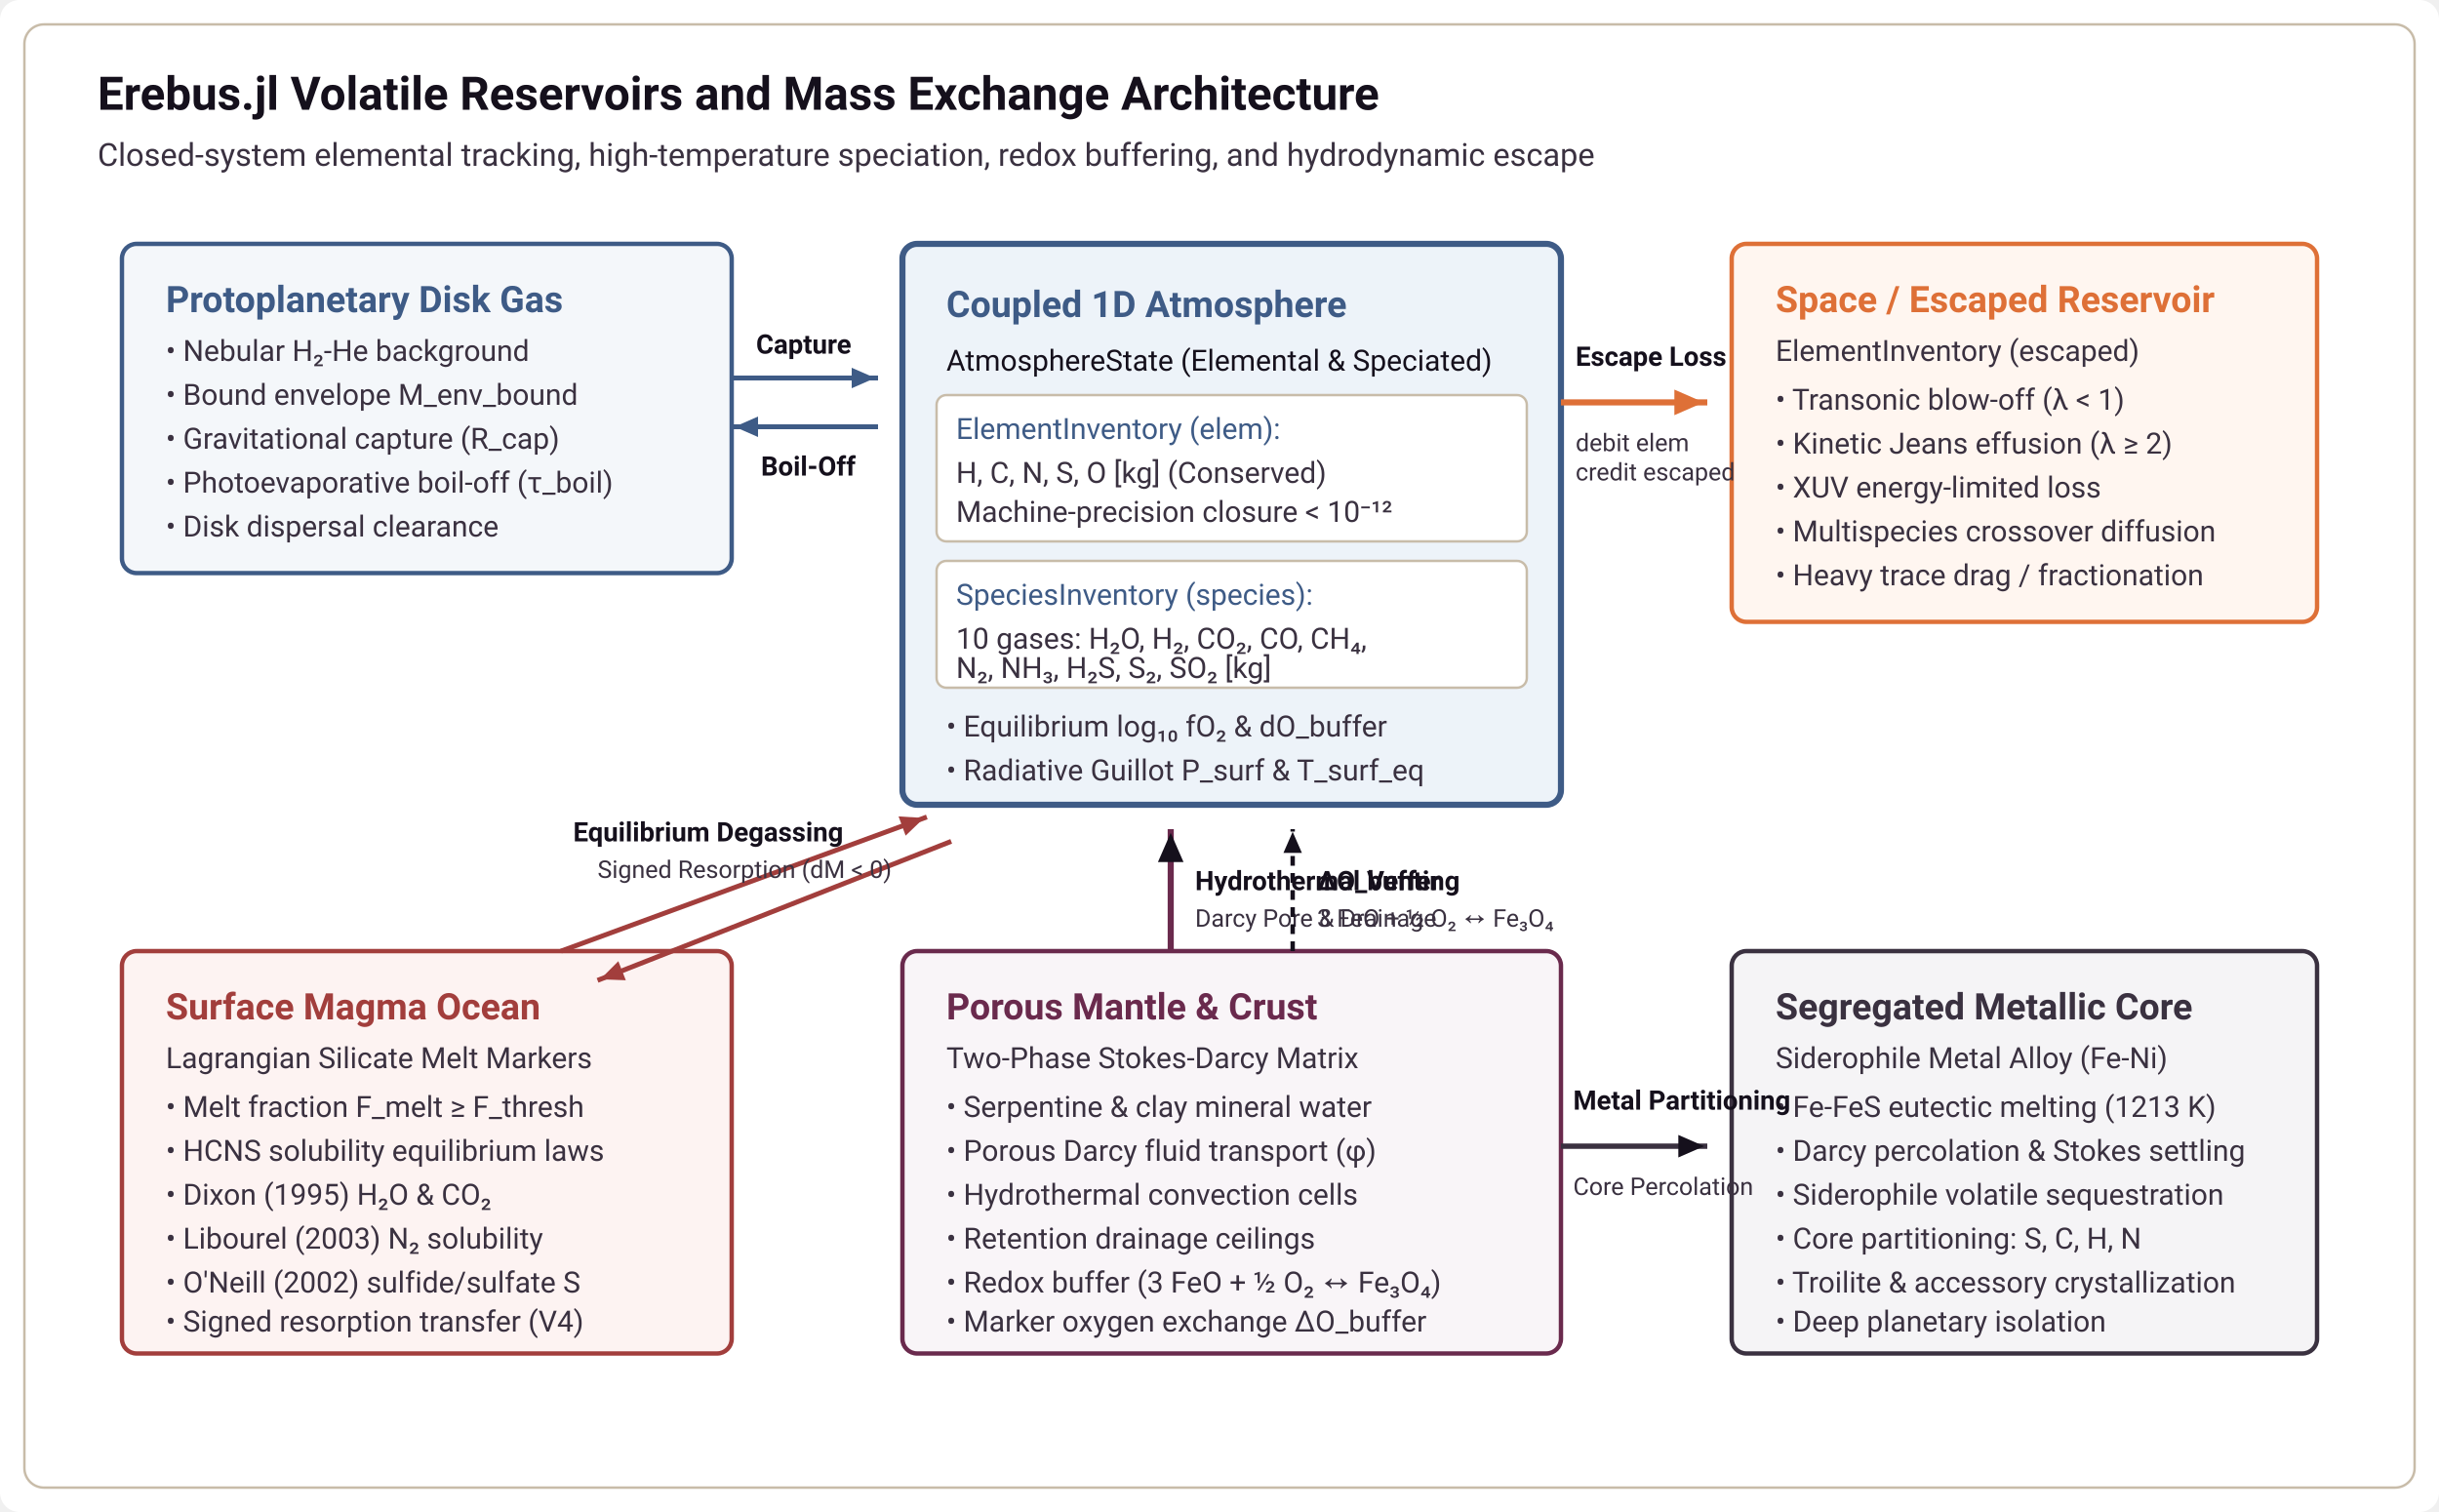
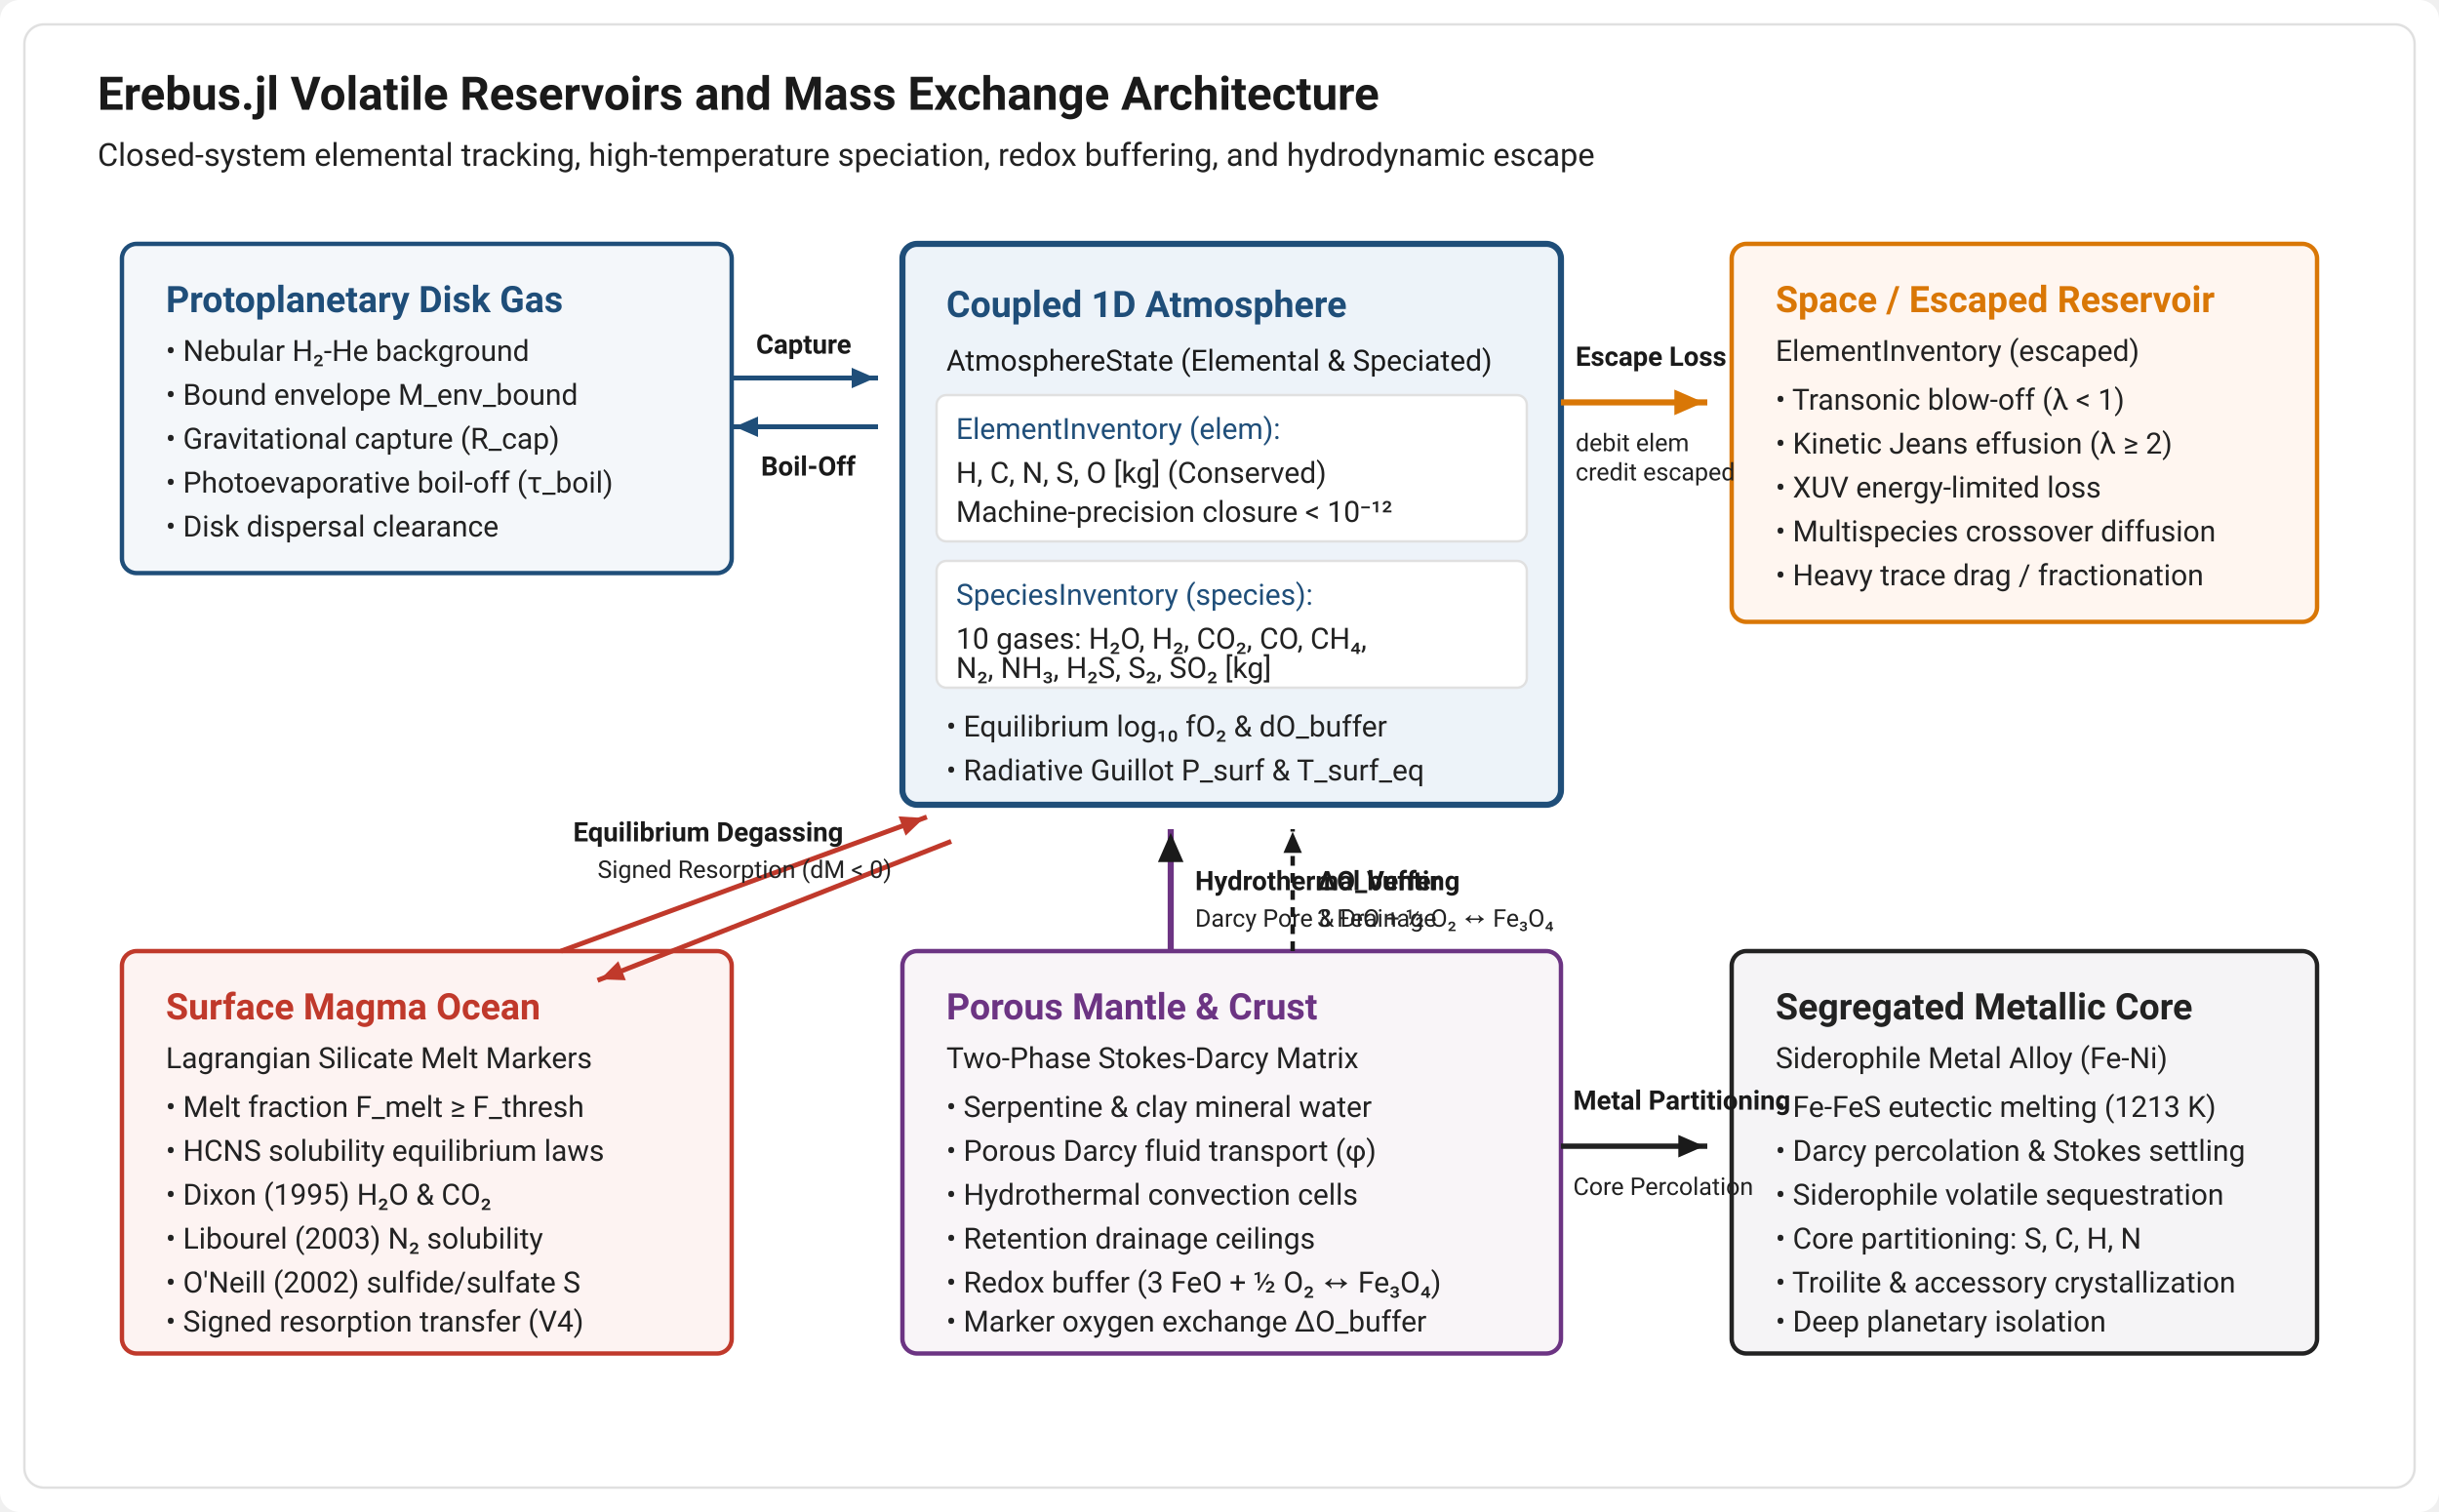
<svg xmlns="http://www.w3.org/2000/svg" viewBox="0 0 1000 620" width="100%" height="100%">
  <defs>
    <style>
-       .title { font-family: -apple-system, BlinkMacSystemFont, "Segoe UI", Roboto, Helvetica, Arial, sans-serif; font-size: 19px; font-weight: 700; fill: #15101C; }
-       .subtitle { font-family: -apple-system, BlinkMacSystemFont, "Segoe UI", Roboto, Helvetica, Arial, sans-serif; font-size: 13px; font-weight: 400; fill: #3A3140; }
+       .title { font-family: -apple-system, BlinkMacSystemFont, "Segoe UI", Roboto, Helvetica, Arial, sans-serif; font-size: 19px; font-weight: 700; fill: #1A1A1A; }
+       .subtitle { font-family: -apple-system, BlinkMacSystemFont, "Segoe UI", Roboto, Helvetica, Arial, sans-serif; font-size: 13px; font-weight: 400; fill: #222222; }
      .box-title { font-family: -apple-system, BlinkMacSystemFont, "Segoe UI", Roboto, Helvetica, Arial, sans-serif; font-size: 15px; font-weight: 700; }
      .box-text { font-family: -apple-system, BlinkMacSystemFont, "Segoe UI", Roboto, Helvetica, Arial, sans-serif; font-size: 12px; font-weight: 400; }
-       .arrow-text { font-family: -apple-system, BlinkMacSystemFont, "Segoe UI", Roboto, Helvetica, Arial, sans-serif; font-size: 11px; font-weight: 600; fill: #15101C; }
-       .arrow-sub { font-family: -apple-system, BlinkMacSystemFont, "Segoe UI", Roboto, Helvetica, Arial, sans-serif; font-size: 10px; font-weight: 400; fill: #3A3140; }
+       .arrow-text { font-family: -apple-system, BlinkMacSystemFont, "Segoe UI", Roboto, Helvetica, Arial, sans-serif; font-size: 11px; font-weight: 600; fill: #1A1A1A; }
+       .arrow-sub { font-family: -apple-system, BlinkMacSystemFont, "Segoe UI", Roboto, Helvetica, Arial, sans-serif; font-size: 10px; font-weight: 400; fill: #222222; }
    </style>
    <marker id="arrow" viewBox="0 0 10 10" refX="9" refY="5" markerWidth="6" markerHeight="6" orient="auto-start-reverse">
-       <path d="M 0 1.5 L 8 5 L 0 8.5 z" fill="#15101C" />
+       <path d="M 0 1.5 L 8 5 L 0 8.5 z" fill="#1A1A1A" />
    </marker>
    <marker id="arrow-cobalt" viewBox="0 0 10 10" refX="9" refY="5" markerWidth="6" markerHeight="6" orient="auto-start-reverse">
-       <path d="M 0 1.5 L 8 5 L 0 8.5 z" fill="#3E5B86" />
+       <path d="M 0 1.5 L 8 5 L 0 8.5 z" fill="#1F4E79" />
    </marker>
    <marker id="arrow-amber" viewBox="0 0 10 10" refX="9" refY="5" markerWidth="6" markerHeight="6" orient="auto-start-reverse">
-       <path d="M 0 1.5 L 8 5 L 0 8.5 z" fill="#DE7037" />
+       <path d="M 0 1.5 L 8 5 L 0 8.5 z" fill="#D97706" />
    </marker>
    <marker id="arrow-magma" viewBox="0 0 10 10" refX="9" refY="5" markerWidth="6" markerHeight="6" orient="auto-start-reverse">
-       <path d="M 0 1.5 L 8 5 L 0 8.5 z" fill="#A23E3C" />
+       <path d="M 0 1.5 L 8 5 L 0 8.5 z" fill="#C0392B" />
    </marker>
  </defs>
  <rect width="1000" height="620" fill="#FFFFFF" rx="8" />
-   <rect x="10" y="10" width="980" height="600" fill="none" stroke="#C8BCA9" stroke-width="1" rx="8" />
+   <rect x="10" y="10" width="980" height="600" fill="none" stroke="#E0E0E0" stroke-width="1" rx="8" />
  <text x="40" y="45" class="title">Erebus.jl Volatile Reservoirs and Mass Exchange Architecture</text>
  <text x="40" y="68" class="subtitle">Closed-system elemental tracking, high-temperature speciation, redox buffering, and hydrodynamic escape</text>
  <g transform="translate(50, 100)">
-     <rect width="250" height="135" rx="6" fill="#F4F7FA" stroke="#3E5B86" stroke-width="1.8" />
-     <text x="18" y="28" class="box-title" fill="#3E5B86">Protoplanetary Disk Gas</text>
-     <text x="18" y="48" class="box-text" fill="#3A3140">• Nebular H₂-He background</text>
-     <text x="18" y="66" class="box-text" fill="#3A3140">• Bound envelope M_env_bound</text>
-     <text x="18" y="84" class="box-text" fill="#3A3140">• Gravitational capture (R_cap)</text>
-     <text x="18" y="102" class="box-text" fill="#3A3140">• Photoevaporative boil-off (τ_boil)</text>
-     <text x="18" y="120" class="box-text" fill="#3A3140">• Disk dispersal clearance</text>
+     <rect width="250" height="135" rx="6" fill="#F4F7FA" stroke="#1F4E79" stroke-width="1.8" />
+     <text x="18" y="28" class="box-title" fill="#1F4E79">Protoplanetary Disk Gas</text>
+     <text x="18" y="48" class="box-text" fill="#222222">• Nebular H₂-He background</text>
+     <text x="18" y="66" class="box-text" fill="#222222">• Bound envelope M_env_bound</text>
+     <text x="18" y="84" class="box-text" fill="#222222">• Gravitational capture (R_cap)</text>
+     <text x="18" y="102" class="box-text" fill="#222222">• Photoevaporative boil-off (τ_boil)</text>
+     <text x="18" y="120" class="box-text" fill="#222222">• Disk dispersal clearance</text>
  </g>
  <g transform="translate(370, 100)">
-     <rect width="270" height="230" rx="6" fill="#EDF3F9" stroke="#3E5B86" stroke-width="2.5" />
-     <text x="18" y="30" class="box-title" fill="#3E5B86">Coupled 1D Atmosphere</text>
-     <text x="18" y="52" class="box-text" fill="#15101C">AtmosphereState (Elemental &amp; Speciated)</text>
-     <rect x="14" y="62" width="242" height="60" rx="4" fill="#FFFFFF" stroke="#C8BCA9" stroke-width="1" />
-     <text x="22" y="80" class="box-text" fill="#3E5B86" font-weight="700">ElementInventory (elem):</text>
-     <text x="22" y="98" class="box-text" fill="#3A3140">H, C, N, S, O [kg] (Conserved)</text>
-     <text x="22" y="114" class="box-text" fill="#3A3140">Machine-precision closure &lt; 10⁻¹²</text>
-     <rect x="14" y="130" width="242" height="52" rx="4" fill="#FFFFFF" stroke="#C8BCA9" stroke-width="1" />
-     <text x="22" y="148" class="box-text" fill="#3E5B86" font-weight="700">SpeciesInventory (species):</text>
-     <text x="22" y="166" class="box-text" fill="#3A3140">10 gases: H₂O, H₂, CO₂, CO, CH₄,</text>
-     <text x="22" y="178" class="box-text" fill="#3A3140">N₂, NH₃, H₂S, S₂, SO₂ [kg]</text>
-     <text x="18" y="202" class="box-text" fill="#3A3140">• Equilibrium log₁₀ fO₂ &amp; dO_buffer</text>
-     <text x="18" y="220" class="box-text" fill="#3A3140">• Radiative Guillot P_surf &amp; T_surf_eq</text>
+     <rect width="270" height="230" rx="6" fill="#EDF3F9" stroke="#1F4E79" stroke-width="2.5" />
+     <text x="18" y="30" class="box-title" fill="#1F4E79">Coupled 1D Atmosphere</text>
+     <text x="18" y="52" class="box-text" fill="#1A1A1A">AtmosphereState (Elemental &amp; Speciated)</text>
+     <rect x="14" y="62" width="242" height="60" rx="4" fill="#FFFFFF" stroke="#E0E0E0" stroke-width="1" />
+     <text x="22" y="80" class="box-text" fill="#1F4E79" font-weight="700">ElementInventory (elem):</text>
+     <text x="22" y="98" class="box-text" fill="#222222">H, C, N, S, O [kg] (Conserved)</text>
+     <text x="22" y="114" class="box-text" fill="#222222">Machine-precision closure &lt; 10⁻¹²</text>
+     <rect x="14" y="130" width="242" height="52" rx="4" fill="#FFFFFF" stroke="#E0E0E0" stroke-width="1" />
+     <text x="22" y="148" class="box-text" fill="#1F4E79" font-weight="700">SpeciesInventory (species):</text>
+     <text x="22" y="166" class="box-text" fill="#222222">10 gases: H₂O, H₂, CO₂, CO, CH₄,</text>
+     <text x="22" y="178" class="box-text" fill="#222222">N₂, NH₃, H₂S, S₂, SO₂ [kg]</text>
+     <text x="18" y="202" class="box-text" fill="#222222">• Equilibrium log₁₀ fO₂ &amp; dO_buffer</text>
+     <text x="18" y="220" class="box-text" fill="#222222">• Radiative Guillot P_surf &amp; T_surf_eq</text>
  </g>
  <g transform="translate(710, 100)">
-     <rect width="240" height="155" rx="6" fill="#FFF6F0" stroke="#DE7037" stroke-width="1.8" />
-     <text x="18" y="28" class="box-title" fill="#DE7037">Space / Escaped Reservoir</text>
-     <text x="18" y="48" class="box-text" fill="#3A3140">ElementInventory (escaped)</text>
-     <text x="18" y="68" class="box-text" fill="#3A3140">• Transonic blow-off (λ &lt; 1)</text>
-     <text x="18" y="86" class="box-text" fill="#3A3140">• Kinetic Jeans effusion (λ ≥ 2)</text>
-     <text x="18" y="104" class="box-text" fill="#3A3140">• XUV energy-limited loss</text>
-     <text x="18" y="122" class="box-text" fill="#3A3140">• Multispecies crossover diffusion</text>
-     <text x="18" y="140" class="box-text" fill="#3A3140">• Heavy trace drag / fractionation</text>
+     <rect width="240" height="155" rx="6" fill="#FFF6F0" stroke="#D97706" stroke-width="1.8" />
+     <text x="18" y="28" class="box-title" fill="#D97706">Space / Escaped Reservoir</text>
+     <text x="18" y="48" class="box-text" fill="#222222">ElementInventory (escaped)</text>
+     <text x="18" y="68" class="box-text" fill="#222222">• Transonic blow-off (λ &lt; 1)</text>
+     <text x="18" y="86" class="box-text" fill="#222222">• Kinetic Jeans effusion (λ ≥ 2)</text>
+     <text x="18" y="104" class="box-text" fill="#222222">• XUV energy-limited loss</text>
+     <text x="18" y="122" class="box-text" fill="#222222">• Multispecies crossover diffusion</text>
+     <text x="18" y="140" class="box-text" fill="#222222">• Heavy trace drag / fractionation</text>
  </g>
  <g transform="translate(50, 390)">
-     <rect width="250" height="165" rx="6" fill="#FDF3F2" stroke="#A23E3C" stroke-width="1.8" />
-     <text x="18" y="28" class="box-title" fill="#A23E3C">Surface Magma Ocean</text>
-     <text x="18" y="48" class="box-text" fill="#3A3140">Lagrangian Silicate Melt Markers</text>
-     <text x="18" y="68" class="box-text" fill="#3A3140">• Melt fraction F_melt ≥ F_thresh</text>
-     <text x="18" y="86" class="box-text" fill="#3A3140">• HCNS solubility equilibrium laws</text>
-     <text x="18" y="104" class="box-text" fill="#3A3140">• Dixon (1995) H₂O &amp; CO₂</text>
-     <text x="18" y="122" class="box-text" fill="#3A3140">• Libourel (2003) N₂ solubility</text>
-     <text x="18" y="140" class="box-text" fill="#3A3140">• O'Neill (2002) sulfide/sulfate S</text>
-     <text x="18" y="156" class="box-text" fill="#3A3140">• Signed resorption transfer (V4)</text>
+     <rect width="250" height="165" rx="6" fill="#FDF3F2" stroke="#C0392B" stroke-width="1.8" />
+     <text x="18" y="28" class="box-title" fill="#C0392B">Surface Magma Ocean</text>
+     <text x="18" y="48" class="box-text" fill="#222222">Lagrangian Silicate Melt Markers</text>
+     <text x="18" y="68" class="box-text" fill="#222222">• Melt fraction F_melt ≥ F_thresh</text>
+     <text x="18" y="86" class="box-text" fill="#222222">• HCNS solubility equilibrium laws</text>
+     <text x="18" y="104" class="box-text" fill="#222222">• Dixon (1995) H₂O &amp; CO₂</text>
+     <text x="18" y="122" class="box-text" fill="#222222">• Libourel (2003) N₂ solubility</text>
+     <text x="18" y="140" class="box-text" fill="#222222">• O'Neill (2002) sulfide/sulfate S</text>
+     <text x="18" y="156" class="box-text" fill="#222222">• Signed resorption transfer (V4)</text>
  </g>
  <g transform="translate(370, 390)">
-     <rect width="270" height="165" rx="6" fill="#F9F5F8" stroke="#6A2A4D" stroke-width="1.8" />
-     <text x="18" y="28" class="box-title" fill="#6A2A4D">Porous Mantle &amp; Crust</text>
-     <text x="18" y="48" class="box-text" fill="#3A3140">Two-Phase Stokes-Darcy Matrix</text>
-     <text x="18" y="68" class="box-text" fill="#3A3140">• Serpentine &amp; clay mineral water</text>
-     <text x="18" y="86" class="box-text" fill="#3A3140">• Porous Darcy fluid transport (φ)</text>
-     <text x="18" y="104" class="box-text" fill="#3A3140">• Hydrothermal convection cells</text>
-     <text x="18" y="122" class="box-text" fill="#3A3140">• Retention drainage ceilings</text>
-     <text x="18" y="140" class="box-text" fill="#3A3140">• Redox buffer (3 FeO + ½ O₂ ↔ Fe₃O₄)</text>
-     <text x="18" y="156" class="box-text" fill="#3A3140">• Marker oxygen exchange ΔO_buffer</text>
+     <rect width="270" height="165" rx="6" fill="#F9F5F8" stroke="#6C3483" stroke-width="1.8" />
+     <text x="18" y="28" class="box-title" fill="#6C3483">Porous Mantle &amp; Crust</text>
+     <text x="18" y="48" class="box-text" fill="#222222">Two-Phase Stokes-Darcy Matrix</text>
+     <text x="18" y="68" class="box-text" fill="#222222">• Serpentine &amp; clay mineral water</text>
+     <text x="18" y="86" class="box-text" fill="#222222">• Porous Darcy fluid transport (φ)</text>
+     <text x="18" y="104" class="box-text" fill="#222222">• Hydrothermal convection cells</text>
+     <text x="18" y="122" class="box-text" fill="#222222">• Retention drainage ceilings</text>
+     <text x="18" y="140" class="box-text" fill="#222222">• Redox buffer (3 FeO + ½ O₂ ↔ Fe₃O₄)</text>
+     <text x="18" y="156" class="box-text" fill="#222222">• Marker oxygen exchange ΔO_buffer</text>
  </g>
  <g transform="translate(710, 390)">
-     <rect width="240" height="165" rx="6" fill="#F5F4F6" stroke="#3A3140" stroke-width="1.8" />
-     <text x="18" y="28" class="box-title" fill="#3A3140">Segregated Metallic Core</text>
-     <text x="18" y="48" class="box-text" fill="#3A3140">Siderophile Metal Alloy (Fe-Ni)</text>
-     <text x="18" y="68" class="box-text" fill="#3A3140">• Fe-FeS eutectic melting (1213 K)</text>
-     <text x="18" y="86" class="box-text" fill="#3A3140">• Darcy percolation &amp; Stokes settling</text>
-     <text x="18" y="104" class="box-text" fill="#3A3140">• Siderophile volatile sequestration</text>
-     <text x="18" y="122" class="box-text" fill="#3A3140">• Core partitioning: S, C, H, N</text>
-     <text x="18" y="140" class="box-text" fill="#3A3140">• Troilite &amp; accessory crystallization</text>
-     <text x="18" y="156" class="box-text" fill="#3A3140">• Deep planetary isolation</text>
+     <rect width="240" height="165" rx="6" fill="#F5F4F6" stroke="#222222" stroke-width="1.8" />
+     <text x="18" y="28" class="box-title" fill="#222222">Segregated Metallic Core</text>
+     <text x="18" y="48" class="box-text" fill="#222222">Siderophile Metal Alloy (Fe-Ni)</text>
+     <text x="18" y="68" class="box-text" fill="#222222">• Fe-FeS eutectic melting (1213 K)</text>
+     <text x="18" y="86" class="box-text" fill="#222222">• Darcy percolation &amp; Stokes settling</text>
+     <text x="18" y="104" class="box-text" fill="#222222">• Siderophile volatile sequestration</text>
+     <text x="18" y="122" class="box-text" fill="#222222">• Core partitioning: S, C, H, N</text>
+     <text x="18" y="140" class="box-text" fill="#222222">• Troilite &amp; accessory crystallization</text>
+     <text x="18" y="156" class="box-text" fill="#222222">• Deep planetary isolation</text>
  </g>
-   <path d="M 300 155 L 360 155" fill="none" stroke="#3E5B86" stroke-width="2" marker-end="url(#arrow-cobalt)" />
-   <path d="M 360 175 L 300 175" fill="none" stroke="#3E5B86" stroke-width="2" marker-end="url(#arrow-cobalt)" />
-   <text x="310" y="145" class="arrow-text" fill="#3E5B86">Capture</text>
-   <text x="312" y="195" class="arrow-text" fill="#3E5B86">Boil-Off</text>
-   <path d="M 640 165 L 700 165" fill="none" stroke="#DE7037" stroke-width="2.5" marker-end="url(#arrow-amber)" />
-   <text x="646" y="150" class="arrow-text" fill="#DE7037">Escape Loss</text>
+   <path d="M 300 155 L 360 155" fill="none" stroke="#1F4E79" stroke-width="2" marker-end="url(#arrow-cobalt)" />
+   <path d="M 360 175 L 300 175" fill="none" stroke="#1F4E79" stroke-width="2" marker-end="url(#arrow-cobalt)" />
+   <text x="310" y="145" class="arrow-text" fill="#1F4E79">Capture</text>
+   <text x="312" y="195" class="arrow-text" fill="#1F4E79">Boil-Off</text>
+   <path d="M 640 165 L 700 165" fill="none" stroke="#D97706" stroke-width="2.5" marker-end="url(#arrow-amber)" />
+   <text x="646" y="150" class="arrow-text" fill="#D97706">Escape Loss</text>
  <text x="646" y="185" class="arrow-sub">debit elem</text>
  <text x="646" y="197" class="arrow-sub">credit escaped</text>
-   <path d="M 230 390 L 380 335" fill="none" stroke="#A23E3C" stroke-width="2" marker-end="url(#arrow-magma)" />
-   <path d="M 390 345 L 245 402" fill="none" stroke="#A23E3C" stroke-width="2" marker-end="url(#arrow-magma)" />
-   <text x="235" y="345" class="arrow-text" fill="#A23E3C">Equilibrium Degassing</text>
+   <path d="M 230 390 L 380 335" fill="none" stroke="#C0392B" stroke-width="2" marker-end="url(#arrow-magma)" />
+   <path d="M 390 345 L 245 402" fill="none" stroke="#C0392B" stroke-width="2" marker-end="url(#arrow-magma)" />
+   <text x="235" y="345" class="arrow-text" fill="#C0392B">Equilibrium Degassing</text>
  <text x="245" y="360" class="arrow-sub">Signed Resorption (dM &lt; 0)</text>
-   <path d="M 480 390 L 480 340" fill="none" stroke="#6A2A4D" stroke-width="2.5" marker-end="url(#arrow)" />
-   <text x="490" y="365" class="arrow-text" fill="#6A2A4D">Hydrothermal Venting</text>
+   <path d="M 480 390 L 480 340" fill="none" stroke="#6C3483" stroke-width="2.5" marker-end="url(#arrow)" />
+   <text x="490" y="365" class="arrow-text" fill="#6C3483">Hydrothermal Venting</text>
  <text x="490" y="380" class="arrow-sub">Darcy Pore &amp; Drainage</text>
-   <path d="M 530 390 L 530 340" fill="none" stroke="#15101C" stroke-width="1.8" stroke-dasharray="4,3" marker-end="url(#arrow)" />
+   <path d="M 530 390 L 530 340" fill="none" stroke="#1A1A1A" stroke-width="1.8" stroke-dasharray="4,3" marker-end="url(#arrow)" />
  <text x="540" y="365" class="arrow-text">ΔO_buffer</text>
  <text x="540" y="380" class="arrow-sub">3 FeO + ½ O₂ ↔ Fe₃O₄</text>
-   <path d="M 640 470 L 700 470" fill="none" stroke="#3A3140" stroke-width="2.2" marker-end="url(#arrow)" />
+   <path d="M 640 470 L 700 470" fill="none" stroke="#222222" stroke-width="2.2" marker-end="url(#arrow)" />
  <text x="645" y="455" class="arrow-text">Metal Partitioning</text>
  <text x="645" y="490" class="arrow-sub">Core Percolation</text>
</svg>
